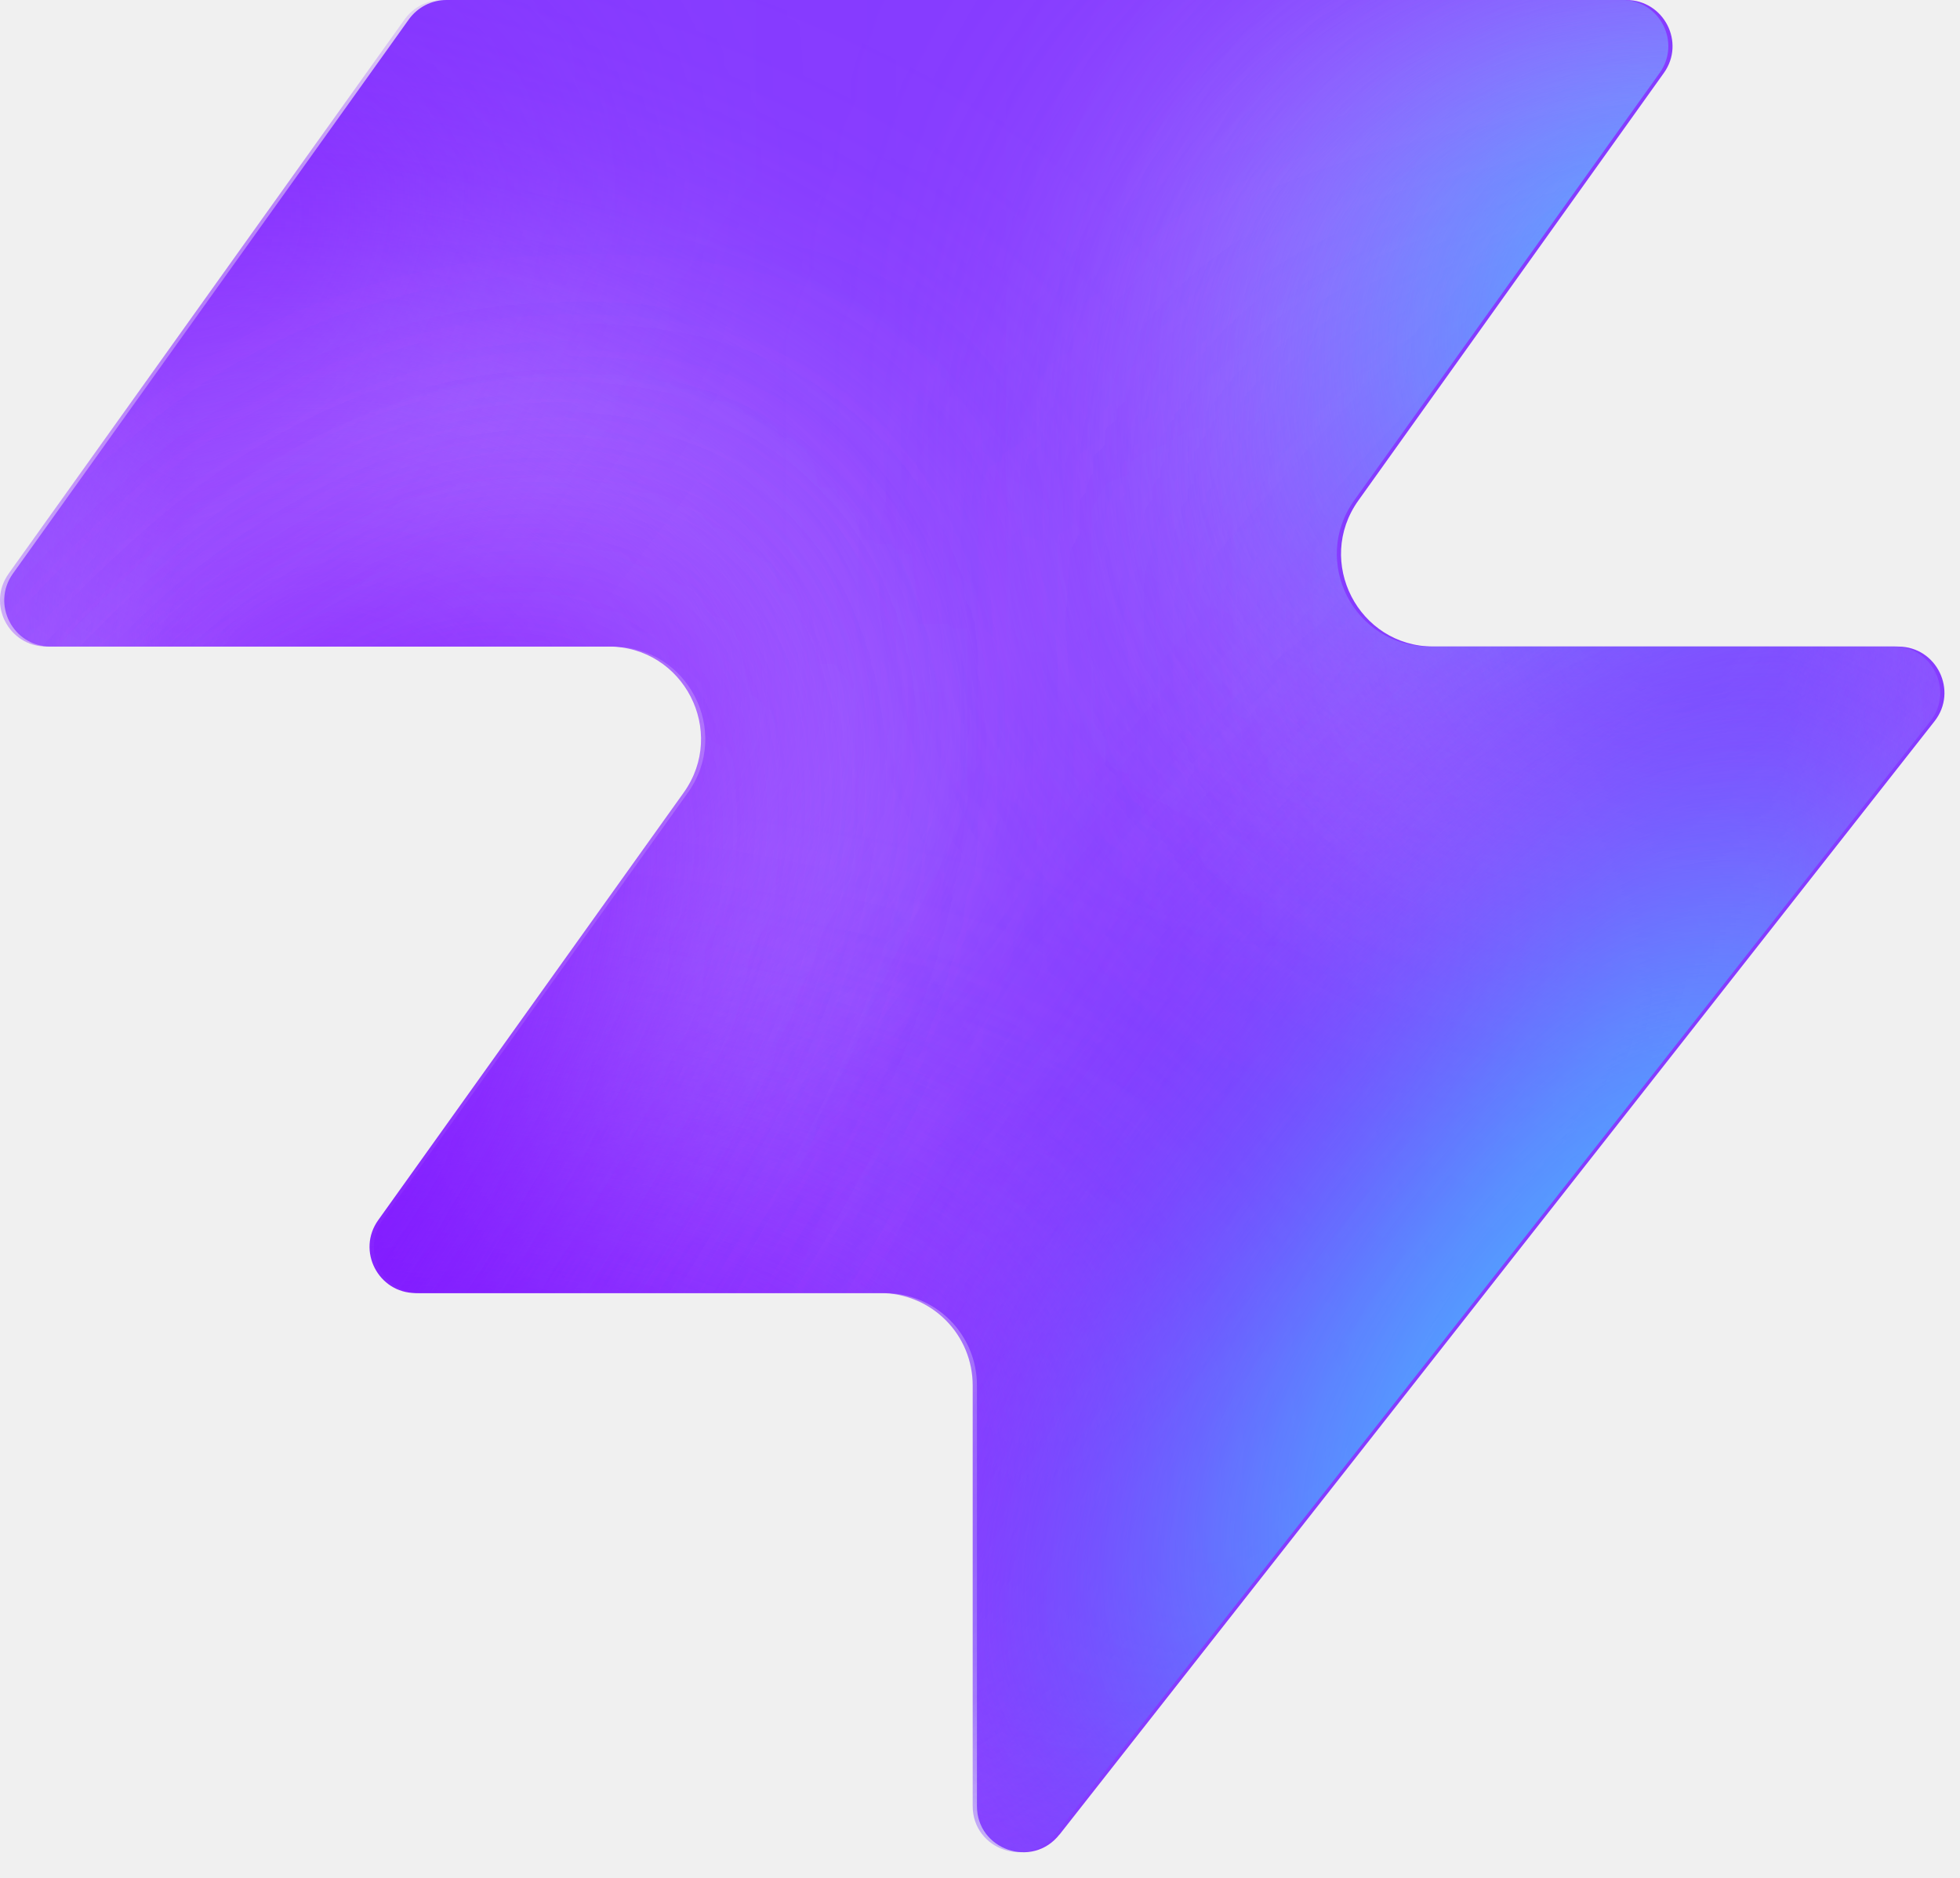
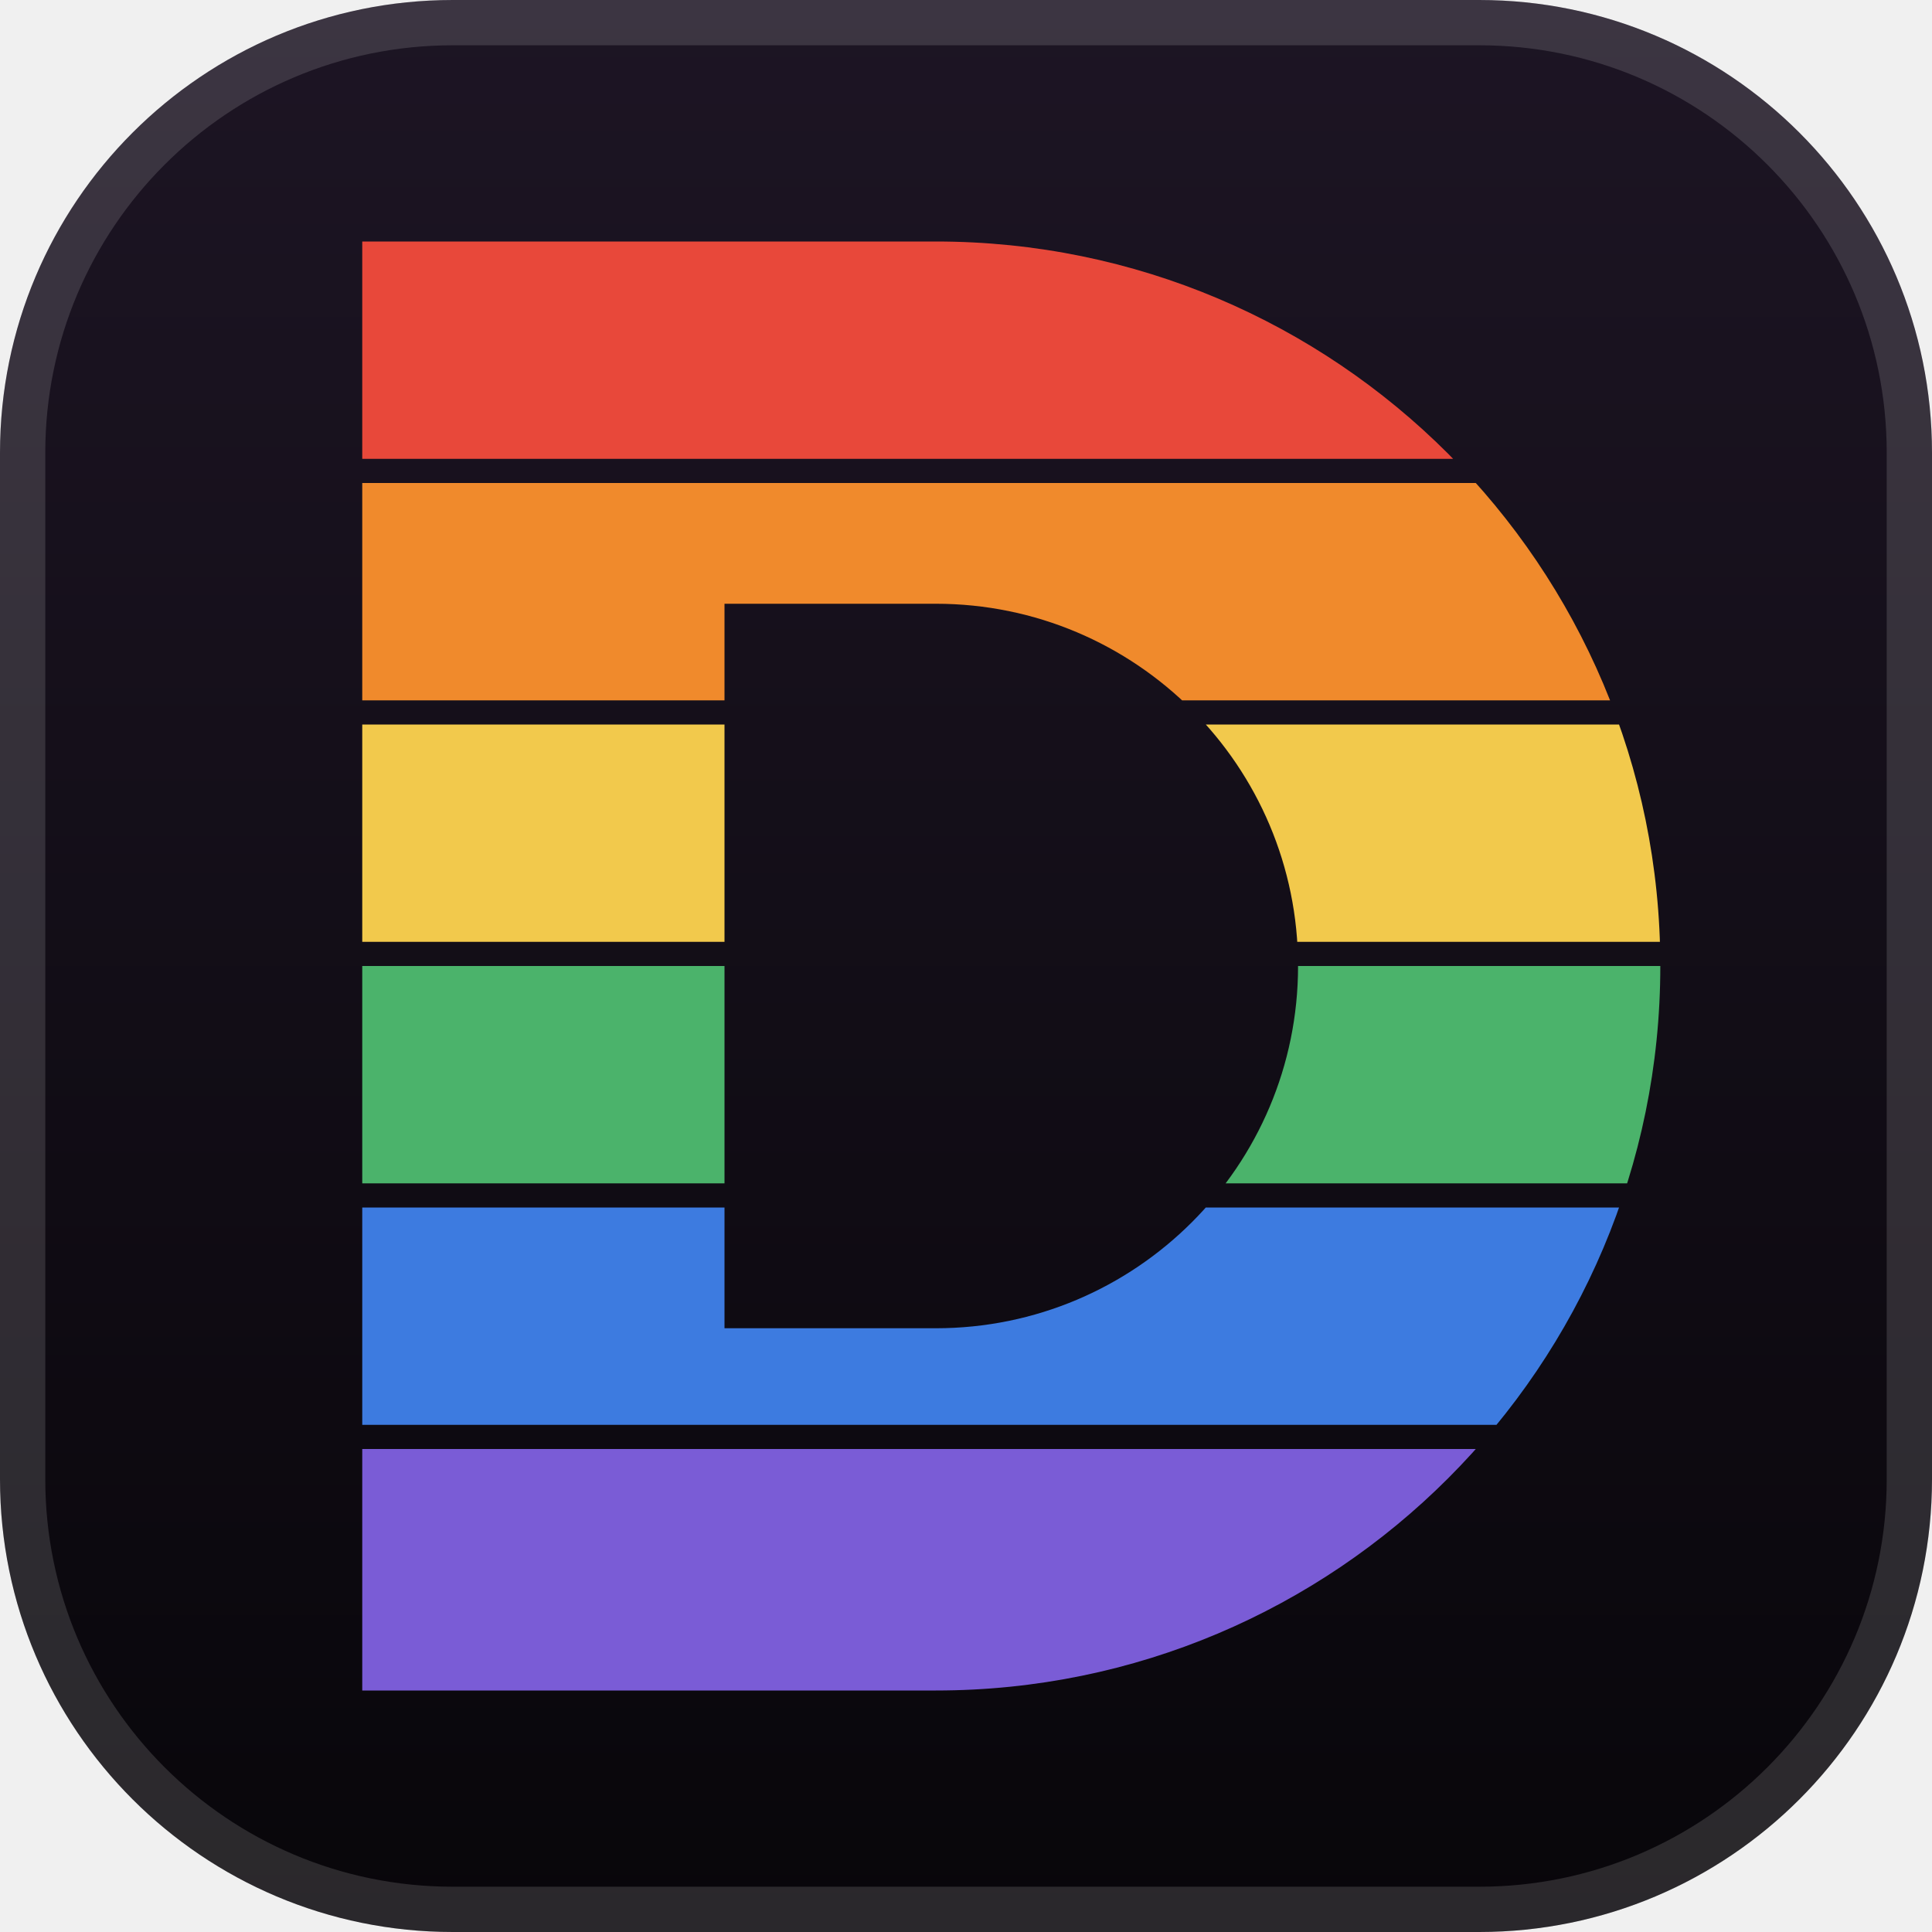
- <svg xmlns="http://www.w3.org/2000/svg" width="48" height="46" fill="none" viewBox="0 0 48 46">
-   <path fill="#863bff" d="M25.946 44.938c-.664.845-2.021.375-2.021-.698V33.937a2.26 2.26 0 0 0-2.262-2.262H10.287c-.92 0-1.456-1.04-.92-1.788l7.48-10.471c1.07-1.497 0-3.578-1.842-3.578H1.237c-.92 0-1.456-1.04-.92-1.788L10.013.474c.214-.297.556-.474.92-.474h28.894c.92 0 1.456 1.04.92 1.788l-7.48 10.471c-1.07 1.498 0 3.579 1.842 3.579h11.377c.943 0 1.473 1.088.89 1.83L25.947 44.94z" style="fill:#863bff;fill:color(display-p3 .525 .23 1);fill-opacity:1" />
-   <mask id="a" width="48" height="46" x="0" y="0" maskUnits="userSpaceOnUse" style="mask-type:alpha">
-     <path fill="#000" d="M25.842 44.938c-.664.844-2.021.375-2.021-.698V33.937a2.26 2.26 0 0 0-2.262-2.262H10.183c-.92 0-1.456-1.04-.92-1.788l7.48-10.471c1.07-1.498 0-3.579-1.842-3.579H1.133c-.92 0-1.456-1.04-.92-1.787L9.91.473c.214-.297.556-.474.92-.474h28.894c.92 0 1.456 1.04.92 1.788l-7.48 10.471c-1.07 1.498 0 3.578 1.842 3.578h11.377c.943 0 1.473 1.088.89 1.832L25.843 44.94z" style="fill:#000;fill-opacity:1" />
-   </mask>
-   <g mask="url(#a)">
-     <g filter="url(#b)">
-       <ellipse cx="5.508" cy="14.704" fill="#ede6ff" rx="5.508" ry="14.704" style="fill:#ede6ff;fill:color(display-p3 .927 .903 1);fill-opacity:1" transform="matrix(.00324 1 1 -.00324 -4.47 31.516)" />
-     </g>
-     <g filter="url(#c)">
-       <ellipse cx="10.399" cy="29.851" fill="#ede6ff" rx="10.399" ry="29.851" style="fill:#ede6ff;fill:color(display-p3 .927 .903 1);fill-opacity:1" transform="matrix(.00324 1 1 -.00324 -39.328 7.883)" />
-     </g>
-     <g filter="url(#d)">
-       <ellipse cx="5.508" cy="30.487" fill="#7e14ff" rx="5.508" ry="30.487" style="fill:#7e14ff;fill:color(display-p3 .492 .077 1);fill-opacity:1" transform="rotate(89.814 -25.913 -14.639)scale(1 -1)" />
-     </g>
-     <g filter="url(#e)">
-       <ellipse cx="5.508" cy="30.599" fill="#7e14ff" rx="5.508" ry="30.599" style="fill:#7e14ff;fill:color(display-p3 .492 .077 1);fill-opacity:1" transform="rotate(89.814 -32.644 -3.334)scale(1 -1)" />
-     </g>
-     <g filter="url(#f)">
-       <ellipse cx="5.508" cy="30.599" fill="#7e14ff" rx="5.508" ry="30.599" style="fill:#7e14ff;fill:color(display-p3 .492 .077 1);fill-opacity:1" transform="matrix(.00324 1 1 -.00324 -34.34 30.47)" />
-     </g>
-     <g filter="url(#g)">
-       <ellipse cx="14.072" cy="22.078" fill="#ede6ff" rx="14.072" ry="22.078" style="fill:#ede6ff;fill:color(display-p3 .927 .903 1);fill-opacity:1" transform="rotate(93.35 24.506 48.493)scale(-1 1)" />
-     </g>
-     <g filter="url(#h)">
-       <ellipse cx="3.47" cy="21.501" fill="#7e14ff" rx="3.47" ry="21.501" style="fill:#7e14ff;fill:color(display-p3 .492 .077 1);fill-opacity:1" transform="rotate(89.009 28.708 47.59)scale(-1 1)" />
-     </g>
-     <g filter="url(#i)">
-       <ellipse cx="3.47" cy="21.501" fill="#7e14ff" rx="3.47" ry="21.501" style="fill:#7e14ff;fill:color(display-p3 .492 .077 1);fill-opacity:1" transform="rotate(89.009 28.708 47.59)scale(-1 1)" />
-     </g>
-     <g filter="url(#j)">
-       <ellipse cx=".387" cy="8.972" fill="#7e14ff" rx="4.407" ry="29.108" style="fill:#7e14ff;fill:color(display-p3 .492 .077 1);fill-opacity:1" transform="rotate(39.51 .387 8.972)" />
-     </g>
-     <g filter="url(#k)">
-       <ellipse cx="47.523" cy="-6.092" fill="#7e14ff" rx="4.407" ry="29.108" style="fill:#7e14ff;fill:color(display-p3 .492 .077 1);fill-opacity:1" transform="rotate(37.892 47.523 -6.092)" />
-     </g>
-     <g filter="url(#l)">
-       <ellipse cx="41.412" cy="6.333" fill="#47bfff" rx="5.971" ry="9.665" style="fill:#47bfff;fill:color(display-p3 .28 .748 1);fill-opacity:1" transform="rotate(37.892 41.412 6.333)" />
-     </g>
-     <g filter="url(#m)">
-       <ellipse cx="-1.879" cy="38.332" fill="#7e14ff" rx="4.407" ry="29.108" style="fill:#7e14ff;fill:color(display-p3 .492 .077 1);fill-opacity:1" transform="rotate(37.892 -1.88 38.332)" />
-     </g>
-     <g filter="url(#n)">
-       <ellipse cx="-1.879" cy="38.332" fill="#7e14ff" rx="4.407" ry="29.108" style="fill:#7e14ff;fill:color(display-p3 .492 .077 1);fill-opacity:1" transform="rotate(37.892 -1.88 38.332)" />
-     </g>
-     <g filter="url(#o)">
-       <ellipse cx="35.651" cy="29.907" fill="#7e14ff" rx="4.407" ry="29.108" style="fill:#7e14ff;fill:color(display-p3 .492 .077 1);fill-opacity:1" transform="rotate(37.892 35.651 29.907)" />
-     </g>
-     <g filter="url(#p)">
-       <ellipse cx="38.418" cy="32.4" fill="#47bfff" rx="5.971" ry="15.297" style="fill:#47bfff;fill:color(display-p3 .28 .748 1);fill-opacity:1" transform="rotate(37.892 38.418 32.4)" />
-     </g>
+ <svg xmlns="http://www.w3.org/2000/svg" viewBox="0 0 64 64">
+   <defs>
+     <linearGradient id="tile" x1="0" y1="0" x2="0" y2="1">
+       <stop offset="0" stop-color="#1d1524" />
+       <stop offset="1" stop-color="#08060a" />
+     </linearGradient>
+     <clipPath id="letter">
+       <path clip-rule="evenodd" d="M12 8h19a24 24 0 0 1 0 48H12zM24 20v24h7a12 12 0 0 0 0-24z" />
+     </clipPath>
+   </defs>
+   <rect width="64" height="64" rx="15" fill="url(#tile)" />
+   <rect x="0.75" y="0.75" width="62.5" height="62.5" rx="14.25" fill="none" stroke="#fff" stroke-opacity="0.14" stroke-width="1.5" />
+   <g clip-path="url(#letter)">
+     <rect y="8" width="64" height="7.2" fill="#e8483a" />
+     <rect y="16" width="64" height="7.2" fill="#f08a2c" />
+     <rect y="24" width="64" height="7.2" fill="#f2c94c" />
+     <rect y="32" width="64" height="7.2" fill="#4bb36b" />
+     <rect y="40" width="64" height="7.2" fill="#3d7be0" />
+     <rect y="48" width="64" height="8" fill="#7a5cd6" />
  </g>
-   <defs>
-     <filter id="b" width="60.045" height="41.654" x="-19.77" y="16.149" color-interpolation-filters="sRGB" filterUnits="userSpaceOnUse">
-       <feFlood flood-opacity="0" result="BackgroundImageFix" />
-       <feBlend in="SourceGraphic" in2="BackgroundImageFix" result="shape" />
-       <feGaussianBlur result="effect1_foregroundBlur_2002_17158" stdDeviation="7.659" />
-     </filter>
-     <filter id="c" width="90.34" height="51.437" x="-54.613" y="-7.533" color-interpolation-filters="sRGB" filterUnits="userSpaceOnUse">
-       <feFlood flood-opacity="0" result="BackgroundImageFix" />
-       <feBlend in="SourceGraphic" in2="BackgroundImageFix" result="shape" />
-       <feGaussianBlur result="effect1_foregroundBlur_2002_17158" stdDeviation="7.659" />
-     </filter>
-     <filter id="d" width="79.355" height="29.4" x="-49.64" y="2.03" color-interpolation-filters="sRGB" filterUnits="userSpaceOnUse">
-       <feFlood flood-opacity="0" result="BackgroundImageFix" />
-       <feBlend in="SourceGraphic" in2="BackgroundImageFix" result="shape" />
-       <feGaussianBlur result="effect1_foregroundBlur_2002_17158" stdDeviation="4.596" />
-     </filter>
-     <filter id="e" width="79.579" height="29.4" x="-45.045" y="20.029" color-interpolation-filters="sRGB" filterUnits="userSpaceOnUse">
-       <feFlood flood-opacity="0" result="BackgroundImageFix" />
-       <feBlend in="SourceGraphic" in2="BackgroundImageFix" result="shape" />
-       <feGaussianBlur result="effect1_foregroundBlur_2002_17158" stdDeviation="4.596" />
-     </filter>
-     <filter id="f" width="79.579" height="29.4" x="-43.513" y="21.178" color-interpolation-filters="sRGB" filterUnits="userSpaceOnUse">
-       <feFlood flood-opacity="0" result="BackgroundImageFix" />
-       <feBlend in="SourceGraphic" in2="BackgroundImageFix" result="shape" />
-       <feGaussianBlur result="effect1_foregroundBlur_2002_17158" stdDeviation="4.596" />
-     </filter>
-     <filter id="g" width="74.749" height="58.852" x="15.756" y="-17.901" color-interpolation-filters="sRGB" filterUnits="userSpaceOnUse">
-       <feFlood flood-opacity="0" result="BackgroundImageFix" />
-       <feBlend in="SourceGraphic" in2="BackgroundImageFix" result="shape" />
-       <feGaussianBlur result="effect1_foregroundBlur_2002_17158" stdDeviation="7.659" />
-     </filter>
-     <filter id="h" width="61.377" height="25.362" x="23.548" y="2.284" color-interpolation-filters="sRGB" filterUnits="userSpaceOnUse">
-       <feFlood flood-opacity="0" result="BackgroundImageFix" />
-       <feBlend in="SourceGraphic" in2="BackgroundImageFix" result="shape" />
-       <feGaussianBlur result="effect1_foregroundBlur_2002_17158" stdDeviation="4.596" />
-     </filter>
-     <filter id="i" width="61.377" height="25.362" x="23.548" y="2.284" color-interpolation-filters="sRGB" filterUnits="userSpaceOnUse">
-       <feFlood flood-opacity="0" result="BackgroundImageFix" />
-       <feBlend in="SourceGraphic" in2="BackgroundImageFix" result="shape" />
-       <feGaussianBlur result="effect1_foregroundBlur_2002_17158" stdDeviation="4.596" />
-     </filter>
-     <filter id="j" width="56.045" height="63.649" x="-27.636" y="-22.853" color-interpolation-filters="sRGB" filterUnits="userSpaceOnUse">
-       <feFlood flood-opacity="0" result="BackgroundImageFix" />
-       <feBlend in="SourceGraphic" in2="BackgroundImageFix" result="shape" />
-       <feGaussianBlur result="effect1_foregroundBlur_2002_17158" stdDeviation="4.596" />
-     </filter>
-     <filter id="k" width="54.814" height="64.646" x="20.116" y="-38.415" color-interpolation-filters="sRGB" filterUnits="userSpaceOnUse">
-       <feFlood flood-opacity="0" result="BackgroundImageFix" />
-       <feBlend in="SourceGraphic" in2="BackgroundImageFix" result="shape" />
-       <feGaussianBlur result="effect1_foregroundBlur_2002_17158" stdDeviation="4.596" />
-     </filter>
-     <filter id="l" width="33.541" height="35.313" x="24.641" y="-11.323" color-interpolation-filters="sRGB" filterUnits="userSpaceOnUse">
-       <feFlood flood-opacity="0" result="BackgroundImageFix" />
-       <feBlend in="SourceGraphic" in2="BackgroundImageFix" result="shape" />
-       <feGaussianBlur result="effect1_foregroundBlur_2002_17158" stdDeviation="4.596" />
-     </filter>
-     <filter id="m" width="54.814" height="64.646" x="-29.286" y="6.009" color-interpolation-filters="sRGB" filterUnits="userSpaceOnUse">
-       <feFlood flood-opacity="0" result="BackgroundImageFix" />
-       <feBlend in="SourceGraphic" in2="BackgroundImageFix" result="shape" />
-       <feGaussianBlur result="effect1_foregroundBlur_2002_17158" stdDeviation="4.596" />
-     </filter>
-     <filter id="n" width="54.814" height="64.646" x="-29.286" y="6.009" color-interpolation-filters="sRGB" filterUnits="userSpaceOnUse">
-       <feFlood flood-opacity="0" result="BackgroundImageFix" />
-       <feBlend in="SourceGraphic" in2="BackgroundImageFix" result="shape" />
-       <feGaussianBlur result="effect1_foregroundBlur_2002_17158" stdDeviation="4.596" />
-     </filter>
-     <filter id="o" width="54.814" height="64.646" x="8.244" y="-2.416" color-interpolation-filters="sRGB" filterUnits="userSpaceOnUse">
-       <feFlood flood-opacity="0" result="BackgroundImageFix" />
-       <feBlend in="SourceGraphic" in2="BackgroundImageFix" result="shape" />
-       <feGaussianBlur result="effect1_foregroundBlur_2002_17158" stdDeviation="4.596" />
-     </filter>
-     <filter id="p" width="39.409" height="43.623" x="18.713" y="10.588" color-interpolation-filters="sRGB" filterUnits="userSpaceOnUse">
-       <feFlood flood-opacity="0" result="BackgroundImageFix" />
-       <feBlend in="SourceGraphic" in2="BackgroundImageFix" result="shape" />
-       <feGaussianBlur result="effect1_foregroundBlur_2002_17158" stdDeviation="4.596" />
-     </filter>
-   </defs>
</svg>
